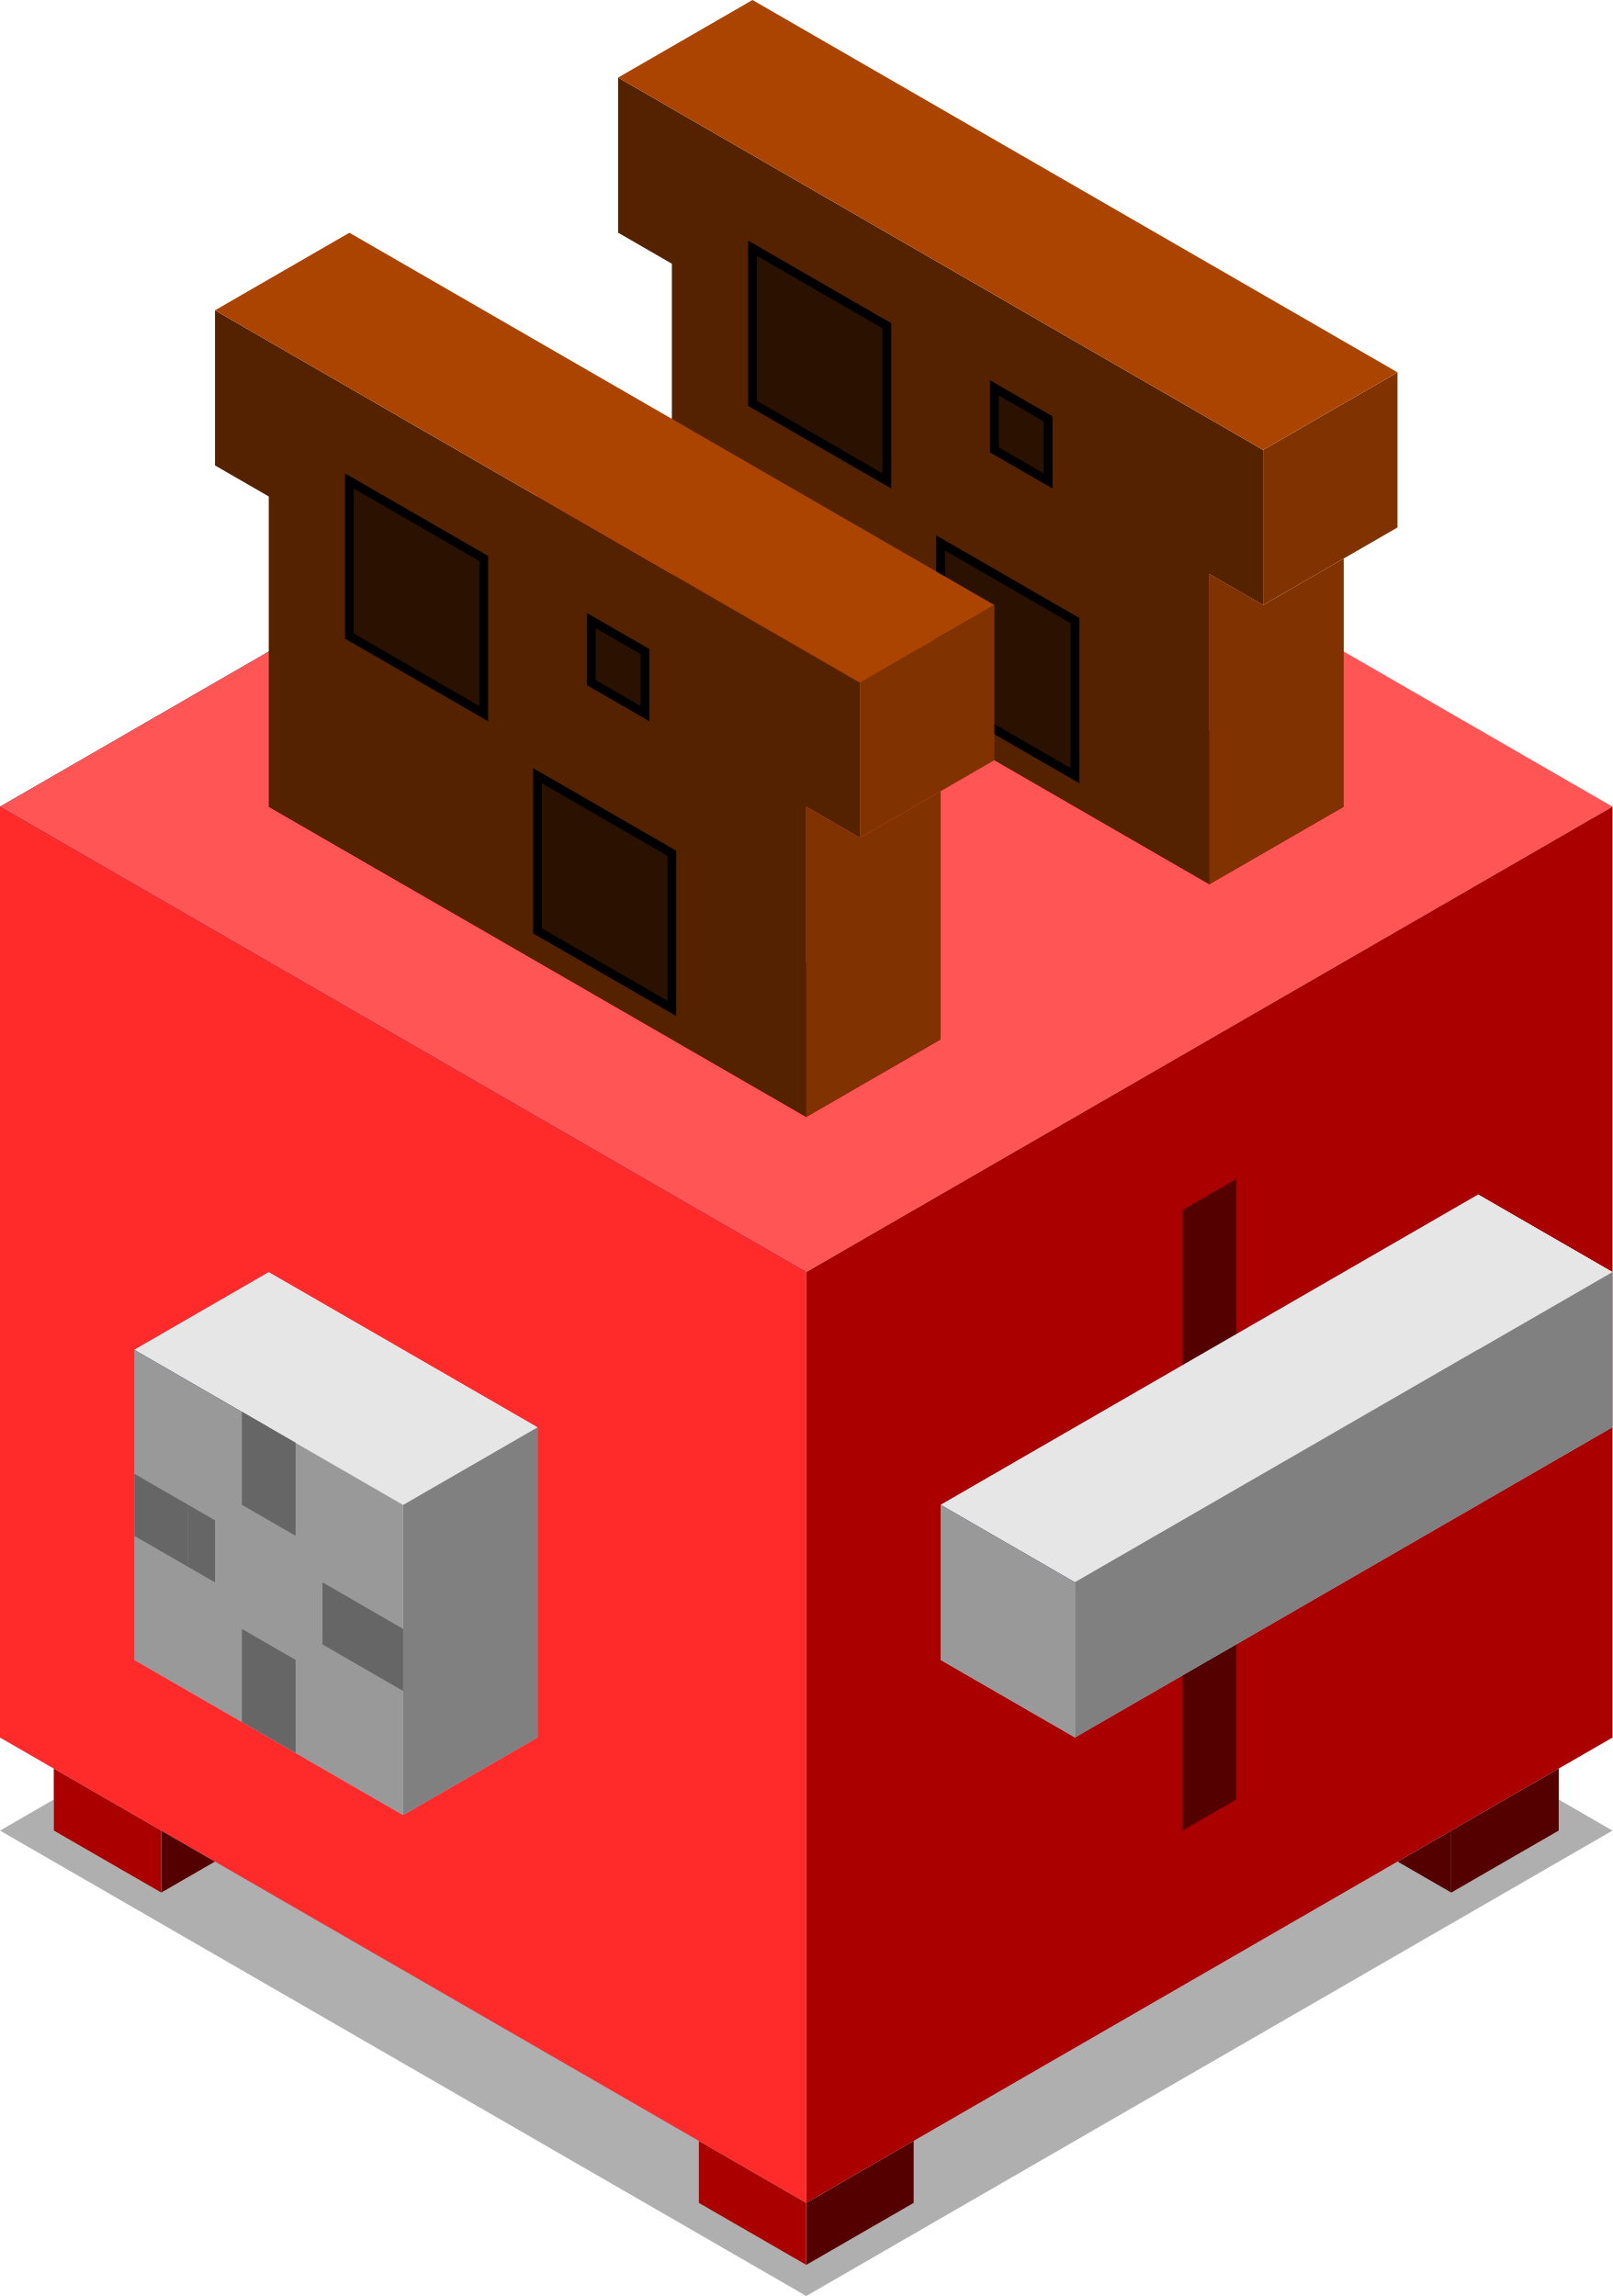
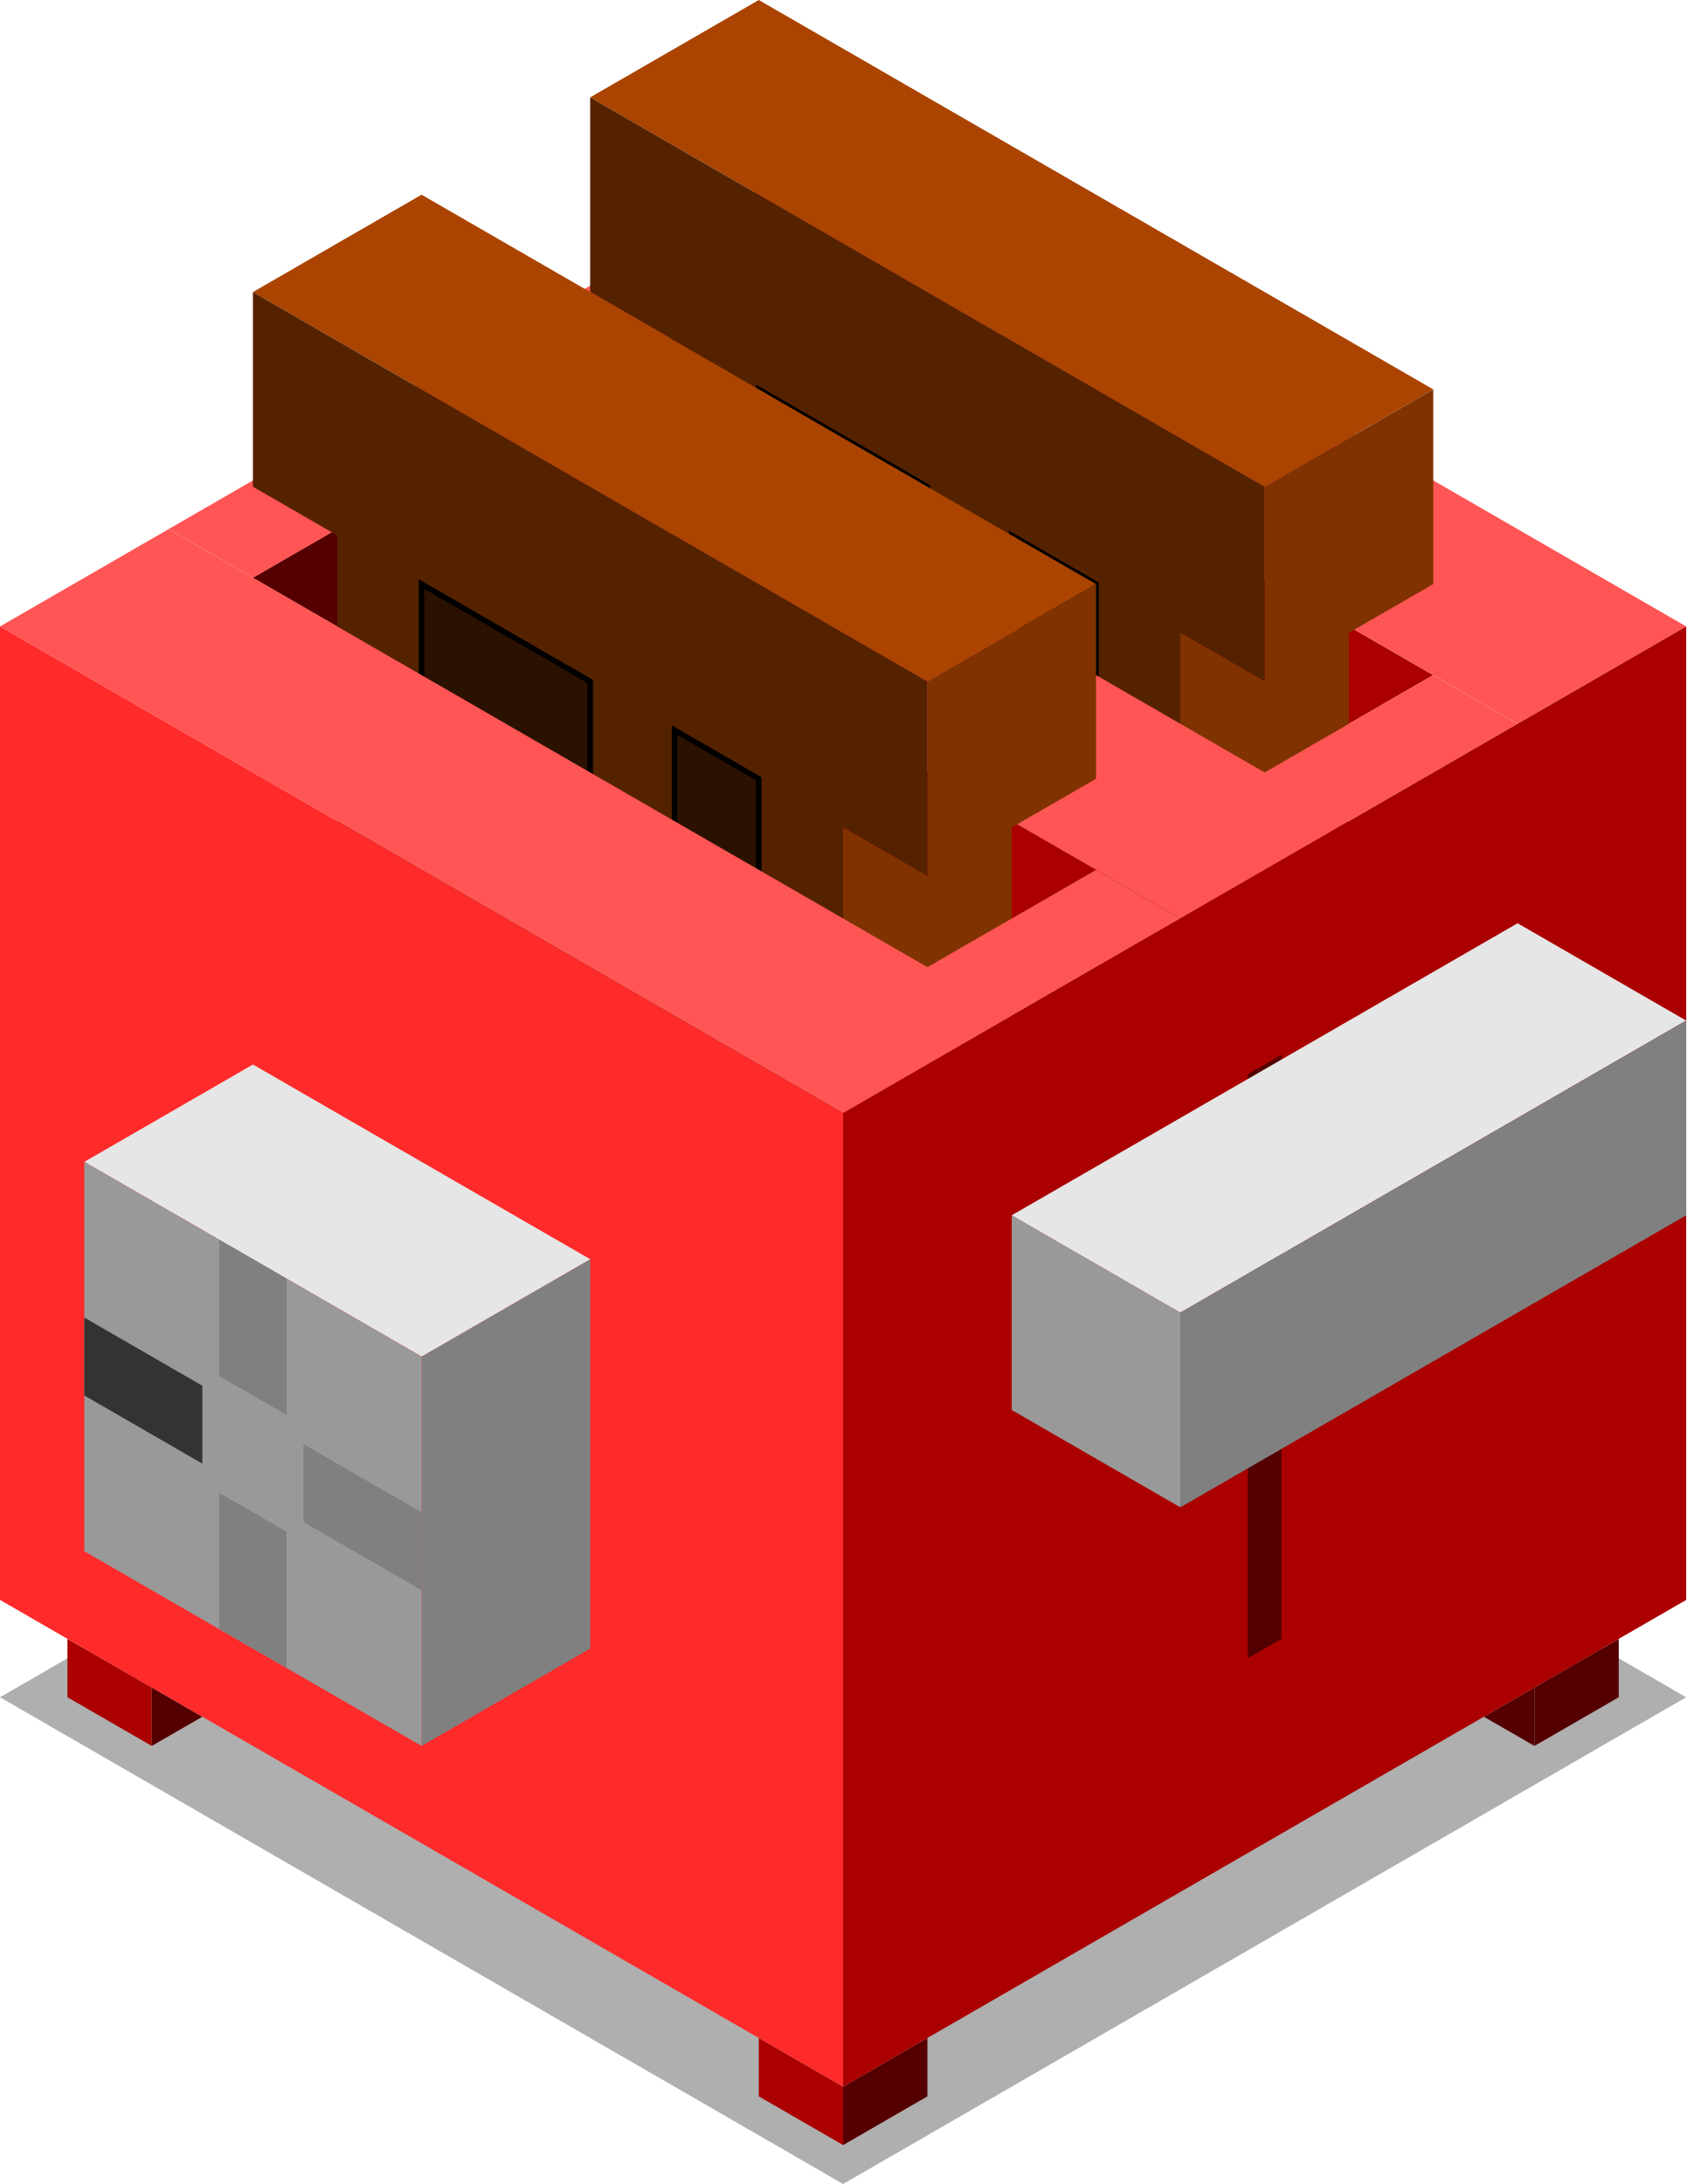
- <svg xmlns="http://www.w3.org/2000/svg" width="113.898mm" height="162.206mm" viewBox="0 0 403.577 574.746" id="svg2" version="1.1">
-   <defs id="defs4">
-     </defs>
-   <g id="layer1" style="display:inline;opacity:1" transform="translate(-168.7657,-215.1083)">
-     <g id="g3642" style="fill:#ffeeaa;fill-opacity:1">
-       <path id="path3654" style="fill:#e9e9ff;fill-rule:evenodd;stroke:none;stroke-width:1px;stroke-linecap:butt;stroke-linejoin:round;stroke-opacity:1" d="m 370.549,300.535 201.788,116.503 0,233.005 -201.788,-116.503 z" points="572.337,417.038 572.337,650.043 370.549,533.54 370.549,300.535 " />
-       <path id="path3644" style="fill:#353564;fill-rule:evenodd;stroke:none;stroke-width:1px;stroke-linecap:butt;stroke-linejoin:round;stroke-opacity:1" d="m 168.76,417.038 0,233.005 201.788,-116.503 0,-233.005 z" points="168.76,650.043 370.549,533.54 370.549,300.535 168.76,417.038 " />
-       <path id="path3652" style="fill:#afafde;fill-rule:evenodd;stroke:none;stroke-width:1px;stroke-linecap:butt;stroke-linejoin:round;stroke-opacity:1" d="M 168.76,650.043 370.549,766.545 572.337,650.043 370.549,533.54 Z" points="370.549,766.545 572.337,650.043 370.549,533.54 168.76,650.043 " />
-       <path id="path3646" style="fill:#ff5555;fill-rule:evenodd;stroke:none;stroke-width:1px;stroke-linecap:butt;stroke-linejoin:round;stroke-opacity:1" d="M 168.76,417.038 370.549,533.54 572.337,417.038 370.549,300.535 Z" points="370.549,533.54 572.337,417.038 370.549,300.535 168.76,417.038 " />
-       <path id="path3650" style="fill:#aa0000;fill-opacity:1;fill-rule:evenodd;stroke:none;stroke-width:1px;stroke-linecap:butt;stroke-linejoin:round;stroke-opacity:1" d="m 370.549,533.54 0,233.005 201.788,-116.503 0,-233.005 z" points="370.549,766.545 572.337,650.043 572.337,417.038 370.549,533.54 " />
-       <path id="path3648" style="fill:#ff2a2a;fill-rule:evenodd;stroke:none;stroke-width:1px;stroke-linecap:butt;stroke-linejoin:round;stroke-opacity:1" d="m 168.76,417.038 201.788,116.503 0,233.005 -201.788,-116.503 z" points="370.549,533.54 370.549,766.545 168.76,650.043 168.76,417.038 " />
-     </g>
-     <g id="g3726" style="fill:#800000;fill-opacity:1">
-       <path id="path3738" style="fill:#e9e9ff;fill-rule:evenodd;stroke:none;stroke-width:1px;stroke-linecap:butt;stroke-linejoin:round;stroke-opacity:1" d="m 235.986,533.561 67.3,38.856 0,77.626 -67.3,-38.856 z" points="303.286,572.417 303.286,650.043 235.986,611.187 235.986,533.561 " />
-       <path id="path3728" style="fill:#353564;fill-rule:evenodd;stroke:none;stroke-width:1px;stroke-linecap:butt;stroke-linejoin:round;stroke-opacity:1" d="m 202.355,552.979 0,77.626 33.631,-19.417 0,-77.626 z" points="202.355,630.604 235.986,611.187 235.986,533.561 202.355,552.979 " />
-       <path id="path3736" style="fill:#afafde;fill-rule:evenodd;stroke:none;stroke-width:1px;stroke-linecap:butt;stroke-linejoin:round;stroke-opacity:1" d="m 202.355,630.604 67.3,38.856 33.631,-19.417 -67.3,-38.856 z" points="269.654,669.46 303.286,650.043 235.986,611.187 202.355,630.604 " />
-       <path id="path3730" style="fill:#e6e6e6" d="m 202.355,552.979 67.3,38.856 33.631,-19.417 -67.3,-38.856 z" points="269.654,591.834 303.286,572.417 235.986,533.561 202.355,552.979 " />
-       <path id="path3734" style="fill:#808080" d="m 269.654,591.834 0,77.626 33.631,-19.417 0,-77.626 z" points="269.654,669.46 303.286,650.043 303.286,572.417 269.654,591.834 " />
-       <path id="path3732" style="fill:#999999" d="m 202.355,552.979 67.3,38.856 0,77.626 -67.3,-38.856 z" points="269.654,591.834 269.654,669.46 202.355,630.604 202.355,552.979 " />
-     </g>
-     <path style="fill:none;fill-rule:evenodd;stroke:none;stroke-width:1px;stroke-linecap:butt;stroke-linejoin:miter;stroke-opacity:1" d="m 269.66,397.629 0,38.834" id="path4944" />
-     <path style="fill:#aa0000;fill-opacity:1;fill-rule:evenodd;stroke:none;stroke-width:1px;stroke-linecap:butt;stroke-linejoin:miter;stroke-opacity:1" d="m 269.66,397.629 0,38.834 100.894,58.251 33.631,-19.417 z" id="path4954" />
-     <path style="fill:#550000;fill-rule:evenodd;stroke:none;stroke-width:1px;stroke-linecap:butt;stroke-linejoin:miter;stroke-opacity:1" d="m 269.66,436.463 -33.631,-19.417 33.631,-19.417 z" id="path4960" />
-     <path style="fill:#aa0000;fill-opacity:1;fill-rule:evenodd;stroke:none;stroke-width:1px;stroke-linecap:butt;stroke-linejoin:miter;stroke-opacity:1" d="m 370.554,339.378 0,38.834 100.894,58.251 33.631,-19.417 z" id="path4966" />
-     <path style="fill:#550000;fill-opacity:1;fill-rule:evenodd;stroke:none;stroke-width:1px;stroke-linecap:butt;stroke-linejoin:miter;stroke-opacity:1" d="m 336.923,358.795 33.631,19.417 0,0 0,0 0,-38.834 -33.631,19.417" id="path4968" />
-     <path style="fill:#550000;fill-opacity:1;fill-rule:evenodd;stroke:none;stroke-width:1px;stroke-linecap:butt;stroke-linejoin:miter;stroke-opacity:1" d="m 370.554,766.554 0,15.534 0,0 26.905,-15.534 0,-15.534 z" id="path4982" />
-     <path style="fill:#aa0000;fill-opacity:1;fill-rule:evenodd;stroke:none;stroke-width:1px;stroke-linecap:butt;stroke-linejoin:miter;stroke-opacity:1" d="m 343.649,751.02 0,15.534 26.905,15.534 0,-15.534 z" id="path4988" />
-     <path style="fill:#aa0000;fill-opacity:1;fill-rule:evenodd;stroke:none;stroke-width:1px;stroke-linecap:butt;stroke-linejoin:miter;stroke-opacity:1" d="m 182.218,657.818 0,15.534 26.905,15.534 0,-15.534 z" id="path4990" />
-     <path style="fill:#550000;fill-opacity:1;fill-rule:evenodd;stroke:none;stroke-width:1px;stroke-linecap:butt;stroke-linejoin:miter;stroke-opacity:1" d="m 209.123,688.885 13.453,-7.767 -13.453,-7.767 z" id="path4992" />
-     <path style="fill:#550000;fill-opacity:1;fill-rule:evenodd;stroke:none;stroke-width:1px;stroke-linecap:butt;stroke-linejoin:miter;stroke-opacity:1" d="m 558.89,657.818 0,15.534 -26.905,15.534 0,-15.534 z" id="path4994" />
-     <path style="fill:#550000;fill-opacity:1;fill-rule:evenodd;stroke:none;stroke-width:1px;stroke-linecap:butt;stroke-linejoin:miter;stroke-opacity:1" d="m 531.985,673.352 0,15.534 0,0 -13.453,-7.767 z" id="path5000" />
-     <path style="fill:#000000;fill-opacity:0.314;fill-rule:evenodd;stroke:none;stroke-width:1px;stroke-linecap:butt;stroke-linejoin:miter;stroke-opacity:1" d="m 182.218,665.585 -13.453,7.767 201.788,116.503 201.788,-116.503 -13.453,-7.767 0,7.767 -26.905,15.534 -13.453,-7.767 -121.073,69.902 0,15.534 -26.905,15.534 -26.905,-15.534 0,-15.534 -121.073,-69.902 -13.453,7.767 -26.905,-15.534 0,-7.767" id="path5008" />
-     <path style="fill:#666666;fill-opacity:1;fill-rule:evenodd;stroke:none;stroke-width:1px;stroke-linecap:butt;stroke-linejoin:miter;stroke-opacity:1" d="m 202.397,584.033 13.453,7.767 0,15.534 -13.453,-7.767 z" id="path5020" />
-     <path style="fill:#666666;fill-opacity:1;fill-rule:evenodd;stroke:none;stroke-width:1px;stroke-linecap:butt;stroke-linejoin:miter;stroke-opacity:1" d="m 215.85,591.8 6.726,3.883 0,15.534 -6.726,-3.883 z" id="path5028" />
-     <path style="fill:#666666;fill-opacity:1;fill-rule:evenodd;stroke:none;stroke-width:1px;stroke-linecap:butt;stroke-linejoin:miter;stroke-opacity:1" d="m 229.302,568.499 0,23.3 13.453,7.767 0,-23.3 z" id="path5030" />
-     <path style="fill:#666666;fill-opacity:1;fill-rule:evenodd;stroke:none;stroke-width:1px;stroke-linecap:butt;stroke-linejoin:miter;stroke-opacity:1" d="m 249.481,611.217 20.179,11.65 0,15.534 -20.179,-11.65 z" id="path5032" />
-     <path style="fill:#666666;fill-opacity:1;fill-rule:evenodd;stroke:none;stroke-width:1px;stroke-linecap:butt;stroke-linejoin:miter;stroke-opacity:1" d="m 229.302,646.168 0,-23.301 13.453,7.767 0,23.3 z" id="path5040" />
-     <path style="display:inline;fill:#550000;fill-opacity:1;fill-rule:evenodd;stroke:none;stroke-width:1px;stroke-linecap:butt;stroke-linejoin:miter;stroke-opacity:1" d="m 464.722,518.015 13.453,-7.767 0,0 0,155.337 -13.453,7.767 z" id="path4940" />
-     <g id="g4866" style="display:inline;opacity:1;fill:#808080;fill-opacity:1;stroke:none;stroke-opacity:1">
-       <path id="path4878" style="fill:#e9e9ff;fill-rule:evenodd;stroke:none;stroke-width:1px;stroke-linecap:butt;stroke-linejoin:round;stroke-opacity:1" d="m 538.706,514.123 33.631,19.417 0,38.834 -33.631,-19.417 z" points="572.337,533.54 572.337,572.374 538.706,552.957 538.706,514.123 " />
-       <path id="path4868" style="fill:#353564;fill-rule:evenodd;stroke:none;stroke-width:1px;stroke-linecap:butt;stroke-linejoin:round;stroke-opacity:1" d="m 404.18,591.791 0,38.834 134.526,-77.668 0,-38.834 z" points="404.18,630.626 538.706,552.957 538.706,514.123 404.18,591.791 " />
-       <path id="path4876" style="fill:#afafde;fill-rule:evenodd;stroke:none;stroke-width:1px;stroke-linecap:butt;stroke-linejoin:round;stroke-opacity:1" d="m 404.18,630.626 33.631,19.417 134.526,-77.668 -33.631,-19.417 z" points="437.811,650.043 572.337,572.374 538.706,552.957 404.18,630.626 " />
-       <path id="path4870" style="fill:#e6e6e6" d="m 404.18,591.791 33.631,19.417 134.526,-77.668 -33.631,-19.417 z" points="437.811,611.208 572.337,533.54 538.706,514.123 404.18,591.791 " />
-       <path id="path4874" style="fill:#808080;fill-opacity:1" d="m 437.811,611.208 0,38.834 134.526,-77.668 0,-38.834 z" points="437.811,650.043 572.337,572.374 572.337,533.54 437.811,611.208 " />
-       <path id="path4872" style="fill:#999999" d="m 404.18,591.791 33.631,19.417 0,38.834 -33.631,-19.417 z" points="437.811,611.208 437.811,650.043 404.18,630.626 404.18,591.791 " />
-     </g>
+ <svg xmlns="http://www.w3.org/2000/svg" width="86.603mm" height="112.176mm" viewBox="0 0 306.859 397.472" id="svg2" version="1.1">
+   <defs id="defs4" />
+   <g id="layer12" style="display:inline" transform="translate(-138.0867,-132.252)">
+     <path style="fill:#000000;fill-opacity:0.314;fill-rule:evenodd;stroke:none;stroke-width:1px;stroke-linecap:butt;stroke-linejoin:miter;stroke-opacity:1" d="M 291.516,529.724 444.946,441.142 291.516,352.559 138.087,441.142 Z" id="path4489" />
+     <path style="fill:#aa0000;fill-opacity:1;fill-rule:evenodd;stroke:none;stroke-width:1px;stroke-linecap:butt;stroke-linejoin:miter;stroke-opacity:1" d="m 150.361,430.512 0,10.63 15.343,8.858 0,-10.63 z" id="path4493" />
+     <path style="fill:#550000;fill-opacity:1;fill-rule:evenodd;stroke:none;stroke-width:1px;stroke-linecap:butt;stroke-linejoin:miter;stroke-opacity:1" d="m 165.704,450 9.206,-5.315 -9.206,-5.315 z" id="path4495" />
+     <path style="fill:#550000;fill-opacity:1;fill-rule:evenodd;stroke:none;stroke-width:1px;stroke-linecap:butt;stroke-linejoin:miter;stroke-opacity:1" d="m 291.516,512.008 0,10.63 15.343,-8.858 0,-10.63 z" id="path4497" />
+     <path style="fill:#aa0000;fill-opacity:1;fill-rule:evenodd;stroke:none;stroke-width:1px;stroke-linecap:butt;stroke-linejoin:miter;stroke-opacity:1" d="m 276.173,503.15 0,10.63 15.343,8.858 0,-10.63 z" id="path4499" />
+     <path style="fill:#550000;fill-opacity:1;fill-rule:evenodd;stroke:none;stroke-width:1px;stroke-linecap:butt;stroke-linejoin:miter;stroke-opacity:1" d="m 432.672,441.142 0,-10.63 -15.343,8.858 0,10.63 z" id="path4501" />
+     <path style="fill:#550000;fill-opacity:1;fill-rule:evenodd;stroke:none;stroke-width:1px;stroke-linecap:butt;stroke-linejoin:miter;stroke-opacity:1" d="m 417.329,450 -9.206,-5.315 9.206,-5.315 z" id="path4503" />
  </g>
-   <g id="layer4" style="display:inline" transform="translate(-168.7657,-215.1083)">
-     <path style="fill:#552200;fill-rule:evenodd;stroke:none;stroke-width:1px;stroke-linecap:butt;stroke-linejoin:miter;stroke-opacity:1" d="m 323.47,234.525 0,38.834 13.453,7.767 0,77.668 134.526,77.668 0,-77.668 13.453,7.767 0,-38.834 z" id="path5043" />
-     <path style="fill:#803300;fill-rule:evenodd;stroke:none;stroke-width:1px;stroke-linecap:butt;stroke-linejoin:miter;stroke-opacity:1" d="m 484.901,366.562 33.631,-19.417 0,-38.834 -33.631,19.417" id="path5053" />
-     <path style="fill:#803300;fill-rule:evenodd;stroke:none;stroke-width:1px;stroke-linecap:butt;stroke-linejoin:miter;stroke-opacity:1" d="m 505.08,354.911 -20.179,11.65 -13.453,-7.767 0,77.668 33.631,-19.417" id="path5057" />
-     <path style="fill:#aa4400;fill-rule:evenodd;stroke:none;stroke-width:1px;stroke-linecap:butt;stroke-linejoin:miter;stroke-opacity:1" d="m 323.47,234.525 33.631,-19.417 161.431,93.202 -33.631,19.417 z" id="path5059" />
-     <path style="fill:#2b1100;fill-rule:evenodd;stroke:#000000;stroke-width:2.192px;stroke-linecap:butt;stroke-linejoin:miter;stroke-opacity:1;fill-opacity:1" d="m 357.101,277.243 0,38.834 33.631,19.417 0,-38.834 z" id="path5097" />
-     <path style="fill:#2b1100;fill-opacity:1;fill-rule:evenodd;stroke:#000000;stroke-width:2.192px;stroke-linecap:butt;stroke-linejoin:miter;stroke-opacity:1" d="m 404.185,351.028 0,38.834 33.631,19.417 0,-38.834 z" id="path5099" />
-     <path style="fill:#2b1100;fill-opacity:1;fill-rule:evenodd;stroke:#000000;stroke-width:2.192px;stroke-linecap:butt;stroke-linejoin:miter;stroke-opacity:1" d="m 417.638,312.194 0,15.534 13.453,7.767 0,-15.534 z" id="path5101" />
-     <path style="fill:#552200;fill-rule:evenodd;stroke:none;stroke-width:1px;stroke-linecap:butt;stroke-linejoin:miter;stroke-opacity:1" d="m 222.578,292.785 0,38.834 13.453,7.767 0,77.668 134.526,77.668 0,-77.668 13.453,7.767 0,-38.834 z" id="path5043-1" />
-     <path style="fill:#803300;fill-rule:evenodd;stroke:none;stroke-width:1px;stroke-linecap:butt;stroke-linejoin:miter;stroke-opacity:1" d="m 384.009,424.821 33.631,-19.417 0,-38.834 -33.631,19.417" id="path5053-6" />
-     <path style="fill:#803300;fill-rule:evenodd;stroke:none;stroke-width:1px;stroke-linecap:butt;stroke-linejoin:miter;stroke-opacity:1" d="m 404.188,413.171 -20.179,11.65 -13.453,-7.767 0,77.668 33.631,-19.417" id="path5057-5" />
-     <path style="fill:#aa4400;fill-rule:evenodd;stroke:none;stroke-width:1px;stroke-linecap:butt;stroke-linejoin:miter;stroke-opacity:1" d="m 222.578,292.785 33.631,-19.417 161.431,93.202 -33.631,19.417 z" id="path5059-8" />
-     <path style="fill:#2b1100;fill-rule:evenodd;stroke:#000000;stroke-width:2.192px;stroke-linecap:butt;stroke-linejoin:miter;stroke-opacity:1" d="m 256.21,335.503 0,38.834 33.631,19.417 0,-38.834 z" id="path5097-3" />
-     <path style="fill:#2b1100;fill-opacity:1;fill-rule:evenodd;stroke:#000000;stroke-width:2.192px;stroke-linecap:butt;stroke-linejoin:miter;stroke-opacity:1" d="m 303.294,409.288 0,38.834 33.631,19.417 0,-38.834 z" id="path5099-7" />
-     <path style="fill:#2b1100;fill-opacity:1;fill-rule:evenodd;stroke:#000000;stroke-width:2.192px;stroke-linecap:butt;stroke-linejoin:miter;stroke-opacity:1" d="m 316.746,370.453 0,15.534 13.453,7.767 0,-15.534 z" id="path5101-5" />
+   <g id="layer9" style="display:inline" transform="translate(-138.0867,-132.252)">
+     <path style="fill:#aa0000;fill-opacity:1;fill-rule:evenodd;stroke:none;stroke-width:1px;stroke-linecap:butt;stroke-linejoin:miter;stroke-opacity:1" d="m 245.488,201.969 30.686,-17.717 122.744,70.866 -30.686,17.717 z" id="path4208" />
+     <path style="fill:#550000;fill-opacity:1;fill-rule:evenodd;stroke:none;stroke-width:1px;stroke-linecap:butt;stroke-linejoin:miter;stroke-opacity:1" d="m 276.173,184.252 0,35.433 -30.686,-17.717 z" id="path4210" />
+     <path style="fill:#ff5555;fill-opacity:1;fill-rule:evenodd;stroke:none;stroke-width:1px;stroke-linecap:butt;stroke-linejoin:miter;stroke-opacity:1" d="m 230.145,193.11 61.372,-35.433 153.43,88.583 -30.686,17.717 -138.087,-79.724 -30.686,17.717 z" id="path4337" />
+   </g>
+   <g id="layer11" style="display:inline" transform="translate(-138.0867,-132.252)">
+     <path style="fill:#aa4400;fill-opacity:1;fill-rule:evenodd;stroke:none;stroke-width:1px;stroke-linecap:butt;stroke-linejoin:miter;stroke-opacity:1" d="m 245.488,149.969 30.686,-17.717 122.744,70.866 -30.686,17.717 z" id="path4354" />
+     <path style="fill:#803300;fill-opacity:1;fill-rule:evenodd;stroke:none;stroke-width:1px;stroke-linecap:butt;stroke-linejoin:miter;stroke-opacity:1" d="m 368.231,220.835 0,35.433 30.686,-17.717 0,-35.433 z" id="path4356" />
+     <path style="fill:#552200;fill-opacity:1;fill-rule:evenodd;stroke:none;stroke-width:1px;stroke-linecap:butt;stroke-linejoin:miter;stroke-opacity:1" d="m 352.888,371.425 0,-124.016 15.343,8.858 0,-35.433 -122.744,-70.866 0,35.433 15.343,8.858 0,124.016 z" id="path4358" />
+     <path style="fill:#803300;fill-opacity:1;fill-rule:evenodd;stroke:none;stroke-width:1px;stroke-linecap:butt;stroke-linejoin:miter;stroke-opacity:1" d="m 383.574,247.409 0,106.299 -30.686,17.717 0,-124.016 15.343,8.858 z" id="path4360" />
+     <path style="fill:#2b1100;fill-opacity:1;fill-rule:evenodd;stroke:#000000;stroke-width:1px;stroke-linecap:butt;stroke-linejoin:miter;stroke-opacity:1" d="m 276.173,203.118 0,35.433 30.686,17.717 0,-35.433 z" id="path4362" />
+     <path style="fill:#2b1100;fill-opacity:1;fill-rule:evenodd;stroke:#000000;stroke-width:1px;stroke-linecap:butt;stroke-linejoin:miter;stroke-opacity:1" d="m 322.202,229.693 0,17.717 15.343,8.858 0,-17.717 -15.343,-8.858 z" id="path4364" />
+     <path style="fill:#2b1100;fill-opacity:1;fill-rule:evenodd;stroke:#000000;stroke-width:1px;stroke-linecap:butt;stroke-linejoin:miter;stroke-opacity:1" d="m 306.859,273.984 30.686,17.717 0,35.433 -30.686,-17.717 z" id="path4366" />
+     <path style="fill:#2b1100;fill-opacity:1;fill-rule:evenodd;stroke:#000000;stroke-width:1px;stroke-linecap:butt;stroke-linejoin:miter;stroke-opacity:1" d="m 276.173,273.984 0,17.717 15.343,8.858 0,-17.717 z" id="path4368" />
+   </g>
+   <g id="layer8" style="display:inline" transform="translate(-138.0867,-132.252)">
+     <path style="fill:#aa0000;fill-opacity:1;fill-rule:evenodd;stroke:none;stroke-width:1px;stroke-linecap:butt;stroke-linejoin:miter;stroke-opacity:1" d="m 184.116,237.402 30.686,-17.717 122.744,70.866 -30.686,17.717 z" id="path4201" />
+     <path style="fill:#550000;fill-opacity:1;fill-rule:evenodd;stroke:none;stroke-width:1px;stroke-linecap:butt;stroke-linejoin:miter;stroke-opacity:1" d="m 214.802,219.685 0,35.433 -30.686,-17.717 z" id="path4203" />
+     <path style="display:inline;fill:#ff5555;fill-opacity:1;fill-rule:evenodd;stroke:none;stroke-width:1px;stroke-linecap:butt;stroke-linejoin:miter;stroke-opacity:1" d="m 230.145,193.109 -61.371,35.434 15.342,8.859 30.686,-17.717 138.088,79.725 30.686,-17.717 30.686,-17.717 -15.342,-8.859 -30.688,17.717 -138.086,-79.725 z" id="path4334" />
+   </g>
+   <g id="layer10" style="display:inline" transform="translate(-138.0867,-132.252)">
+     <path style="fill:#aa4400;fill-opacity:1;fill-rule:evenodd;stroke:none;stroke-width:1px;stroke-linecap:butt;stroke-linejoin:miter;stroke-opacity:1" d="M 214.802,167.685 337.545,238.551 306.859,256.268 184.116,185.402 Z" id="path4221" />
+     <path style="fill:#803300;fill-opacity:1;fill-rule:evenodd;stroke:none;stroke-width:1px;stroke-linecap:butt;stroke-linejoin:miter;stroke-opacity:1" d="m 306.859,256.268 0,35.433 30.686,-17.717 0,-35.433 z" id="path4223" />
+     <path style="fill:#552200;fill-opacity:1;fill-rule:evenodd;stroke:none;stroke-width:1px;stroke-linecap:butt;stroke-linejoin:miter;stroke-opacity:1" d="m 184.116,185.402 0,35.433 15.343,8.858 0,124.016 92.058,53.15 0,-124.016 15.343,8.858 0,-35.433 z" id="path4227" />
+     <path style="fill:#803300;fill-opacity:1;fill-rule:evenodd;stroke:none;stroke-width:1px;stroke-linecap:butt;stroke-linejoin:miter;stroke-opacity:1" d="m 291.516,406.858 30.686,-17.717 0,-106.299 -15.343,8.858 -15.343,-8.858 z" id="path4229" />
+     <path style="fill:#2b1100;fill-opacity:1;fill-rule:evenodd;stroke:#000000;stroke-width:1px;stroke-linecap:butt;stroke-linejoin:miter;stroke-opacity:1" d="m 214.802,238.551 0,35.433 30.686,17.717 0,-35.433 z" id="path4257" />
+     <path style="fill:#2b1100;fill-opacity:1;fill-rule:evenodd;stroke:#000000;stroke-width:1px;stroke-linecap:butt;stroke-linejoin:miter;stroke-opacity:1" d="m 260.83,265.126 0,17.717 15.343,8.858 0,-17.717 z" id="path4265" />
+     <path style="fill:#2b1100;fill-opacity:1;fill-rule:evenodd;stroke:#000000;stroke-width:1px;stroke-linecap:butt;stroke-linejoin:miter;stroke-opacity:1" d="m 245.488,309.417 0,35.433 30.686,17.717 0,-35.433 z" id="path4267" />
+     <path style="fill:#2b1100;fill-opacity:1;fill-rule:evenodd;stroke:#000000;stroke-width:1px;stroke-linecap:butt;stroke-linejoin:miter;stroke-opacity:1" d="m 214.802,309.417 0,17.717 15.343,8.858 0,-17.717 z" id="path4271" />
+   </g>
+   <g id="layer5" style="display:inline" transform="translate(-138.0867,-132.252)">
+     <path style="fill:#ff5555;fill-opacity:1;fill-rule:evenodd;stroke:none;stroke-width:1px;stroke-linecap:butt;stroke-linejoin:miter;stroke-opacity:1" d="m 184.116,237.402 -15.343,-8.858 -30.686,17.717 153.43,88.583 61.372,-35.433 -15.343,-8.858 -30.686,17.717 z" id="path4273" />
+   </g>
+   <g id="layer1" style="display:inline" transform="translate(-138.0867,-132.252)">
+     <path style="fill:#ff2a2a;fill-opacity:1;fill-rule:evenodd;stroke:none;stroke-width:1px;stroke-linecap:butt;stroke-linejoin:miter;stroke-opacity:1" d="m 291.516,334.843 0,177.165 -153.43,-88.583 0,-177.165 z" id="path4140" />
+     <path style="fill:#aa0000;fill-rule:evenodd;stroke:none;stroke-width:1px;stroke-linecap:butt;stroke-linejoin:miter;stroke-opacity:1" d="m 291.516,512.008 153.43,-88.583 0,-177.165 -153.43,88.583 0,177.165 z" id="path4142" />
+     <path style="fill:#808080;fill-opacity:1;fill-rule:evenodd;stroke:none;stroke-width:1px;stroke-linecap:butt;stroke-linejoin:miter;stroke-opacity:1" d="m 245.488,361.417 -30.686,17.717 0,70.866 30.686,-17.717 z" id="path4146" />
+     <path style="fill:#e6e6e6;fill-opacity:1;fill-rule:evenodd;stroke:none;stroke-width:1px;stroke-linecap:butt;stroke-linejoin:miter;stroke-opacity:1" d="m 214.802,379.134 -61.372,-35.433 30.686,-17.717 61.372,35.433 z" id="path4150" />
+     <path style="display:inline;fill:#999999;fill-opacity:1;fill-rule:evenodd;stroke:none;stroke-width:1px;stroke-linecap:butt;stroke-linejoin:miter;stroke-opacity:1" d="m 153.43,343.701 0,70.866 61.372,35.433 0,-70.866 z" id="path4157" />
+   </g>
+   <g id="layer2" style="display:inline" transform="translate(-138.0867,-132.252)">
+     <path style="fill:#333333;fill-opacity:1;fill-rule:evenodd;stroke:none;stroke-width:1px;stroke-linecap:butt;stroke-linejoin:miter;stroke-opacity:1" d="m 153.43,372.047 21.48,12.402 0,14.173 -21.48,-12.402 z" id="path4533" />
+   </g>
+   <g id="layer13" style="display:inline" transform="translate(-138.0867,-132.252)">
+     <path style="display:inline;fill:#808080;fill-opacity:1;fill-rule:evenodd;stroke:none;stroke-width:1px;stroke-linecap:butt;stroke-linejoin:miter;stroke-opacity:1" d="m 177.979,357.873 0,17.717 0,7.088 12.273,7.086 0,-7.086 0,-17.717 -12.273,-7.088 z" id="path4524" />
+   </g>
+   <g id="layer14" style="display:inline" transform="translate(-138.0867,-132.252)">
+     <path style="display:inline;fill:#808080;fill-opacity:1;fill-rule:evenodd;stroke:none;stroke-width:1px;stroke-linecap:butt;stroke-linejoin:miter;stroke-opacity:1" d="m 214.802,407.48 0,14.173 -21.48,-12.402 0,-14.173 z" id="path4529" />
+   </g>
+   <g id="layer15" style="display:inline" transform="translate(-138.0867,-132.252)">
+     <path style="display:inline;fill:#808080;fill-opacity:1;fill-rule:evenodd;stroke:none;stroke-width:1px;stroke-linecap:butt;stroke-linejoin:miter;stroke-opacity:1" d="m 190.253,411.024 0,24.803 -12.274,-7.087 0,-24.803 z" id="path4531" />
+   </g>
+   <g id="layer3" style="display:inline" transform="translate(-138.0867,-132.252)">
+     <path style="fill:#550000;fill-opacity:1;fill-rule:evenodd;stroke:none;stroke-width:1px;stroke-linecap:butt;stroke-linejoin:miter;stroke-opacity:1" d="m 365.163,327.756 6.137,-3.543 0,106.299 -6.137,3.543 z" id="path4160" />
+   </g>
+   <g id="layer4" style="display:inline" transform="translate(-138.0867,-132.252)">
+     <path style="fill:#999999;fill-opacity:1;fill-rule:evenodd;stroke:none;stroke-width:1px;stroke-linecap:butt;stroke-linejoin:miter;stroke-opacity:1" d="m 322.202,353.425 0,35.433 30.686,17.717 0,-35.433 z" id="path4173" />
+     <path style="fill:#e6e6e6;fill-opacity:1;fill-rule:evenodd;stroke:none;stroke-width:1px;stroke-linecap:butt;stroke-linejoin:miter;stroke-opacity:1" d="m 322.202,353.425 92.058,-53.15 30.686,17.717 -92.058,53.15 z" id="path4175" />
+     <path style="fill:#808080;fill-opacity:1;fill-rule:evenodd;stroke:none;stroke-width:1px;stroke-linecap:butt;stroke-linejoin:miter;stroke-opacity:1" d="m 352.888,371.142 92.058,-53.15 0,35.433 -92.058,53.15 z" id="path4177" />
  </g>
</svg>
